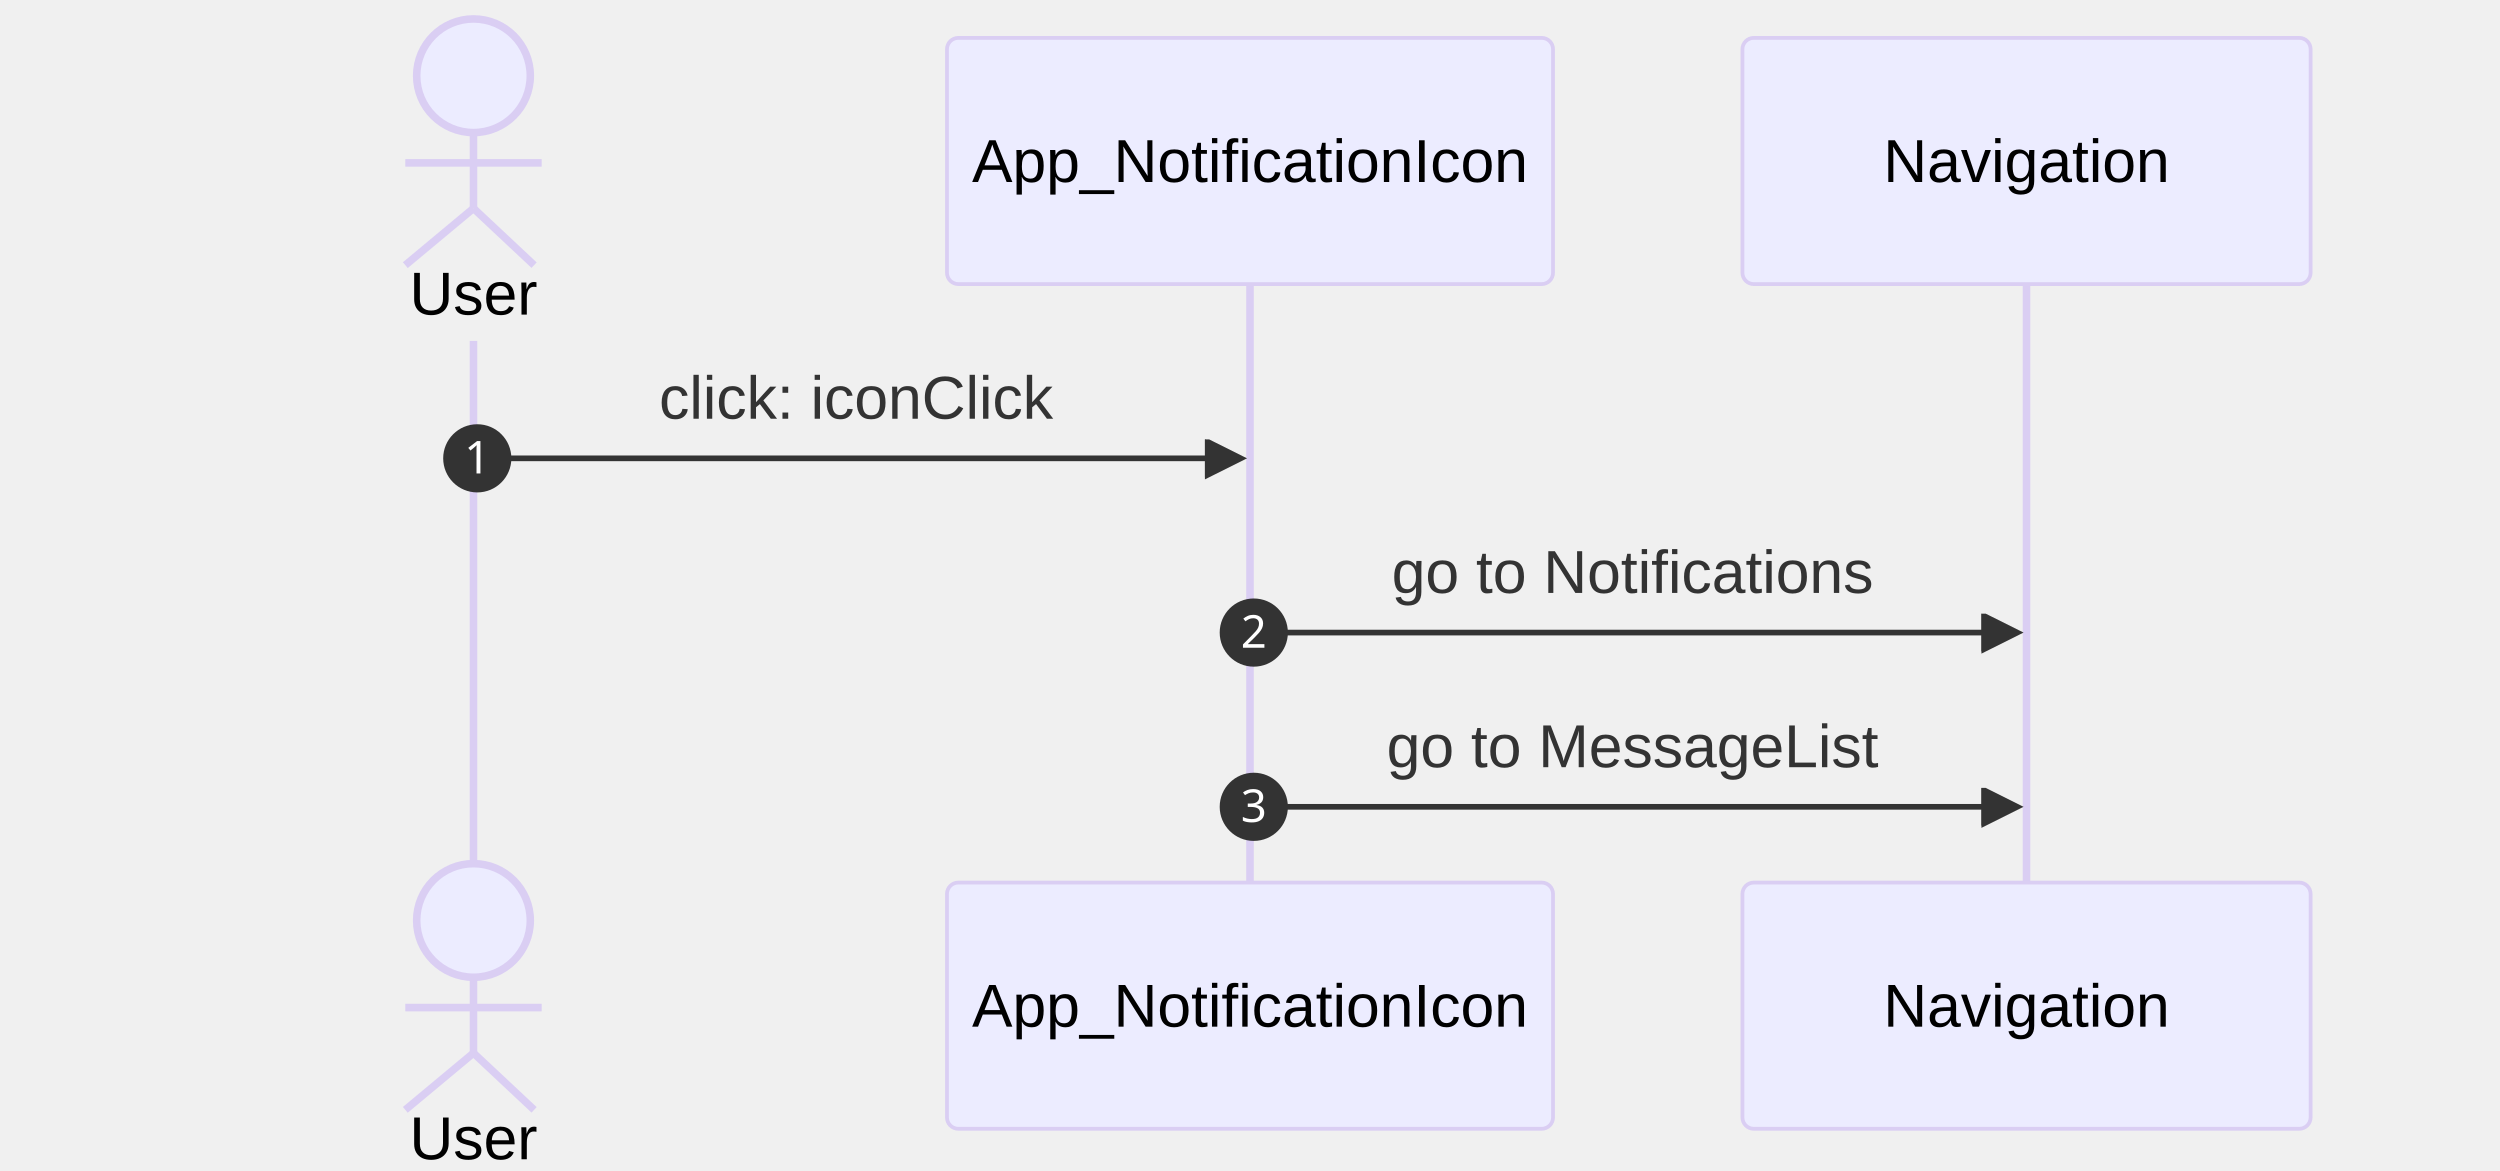
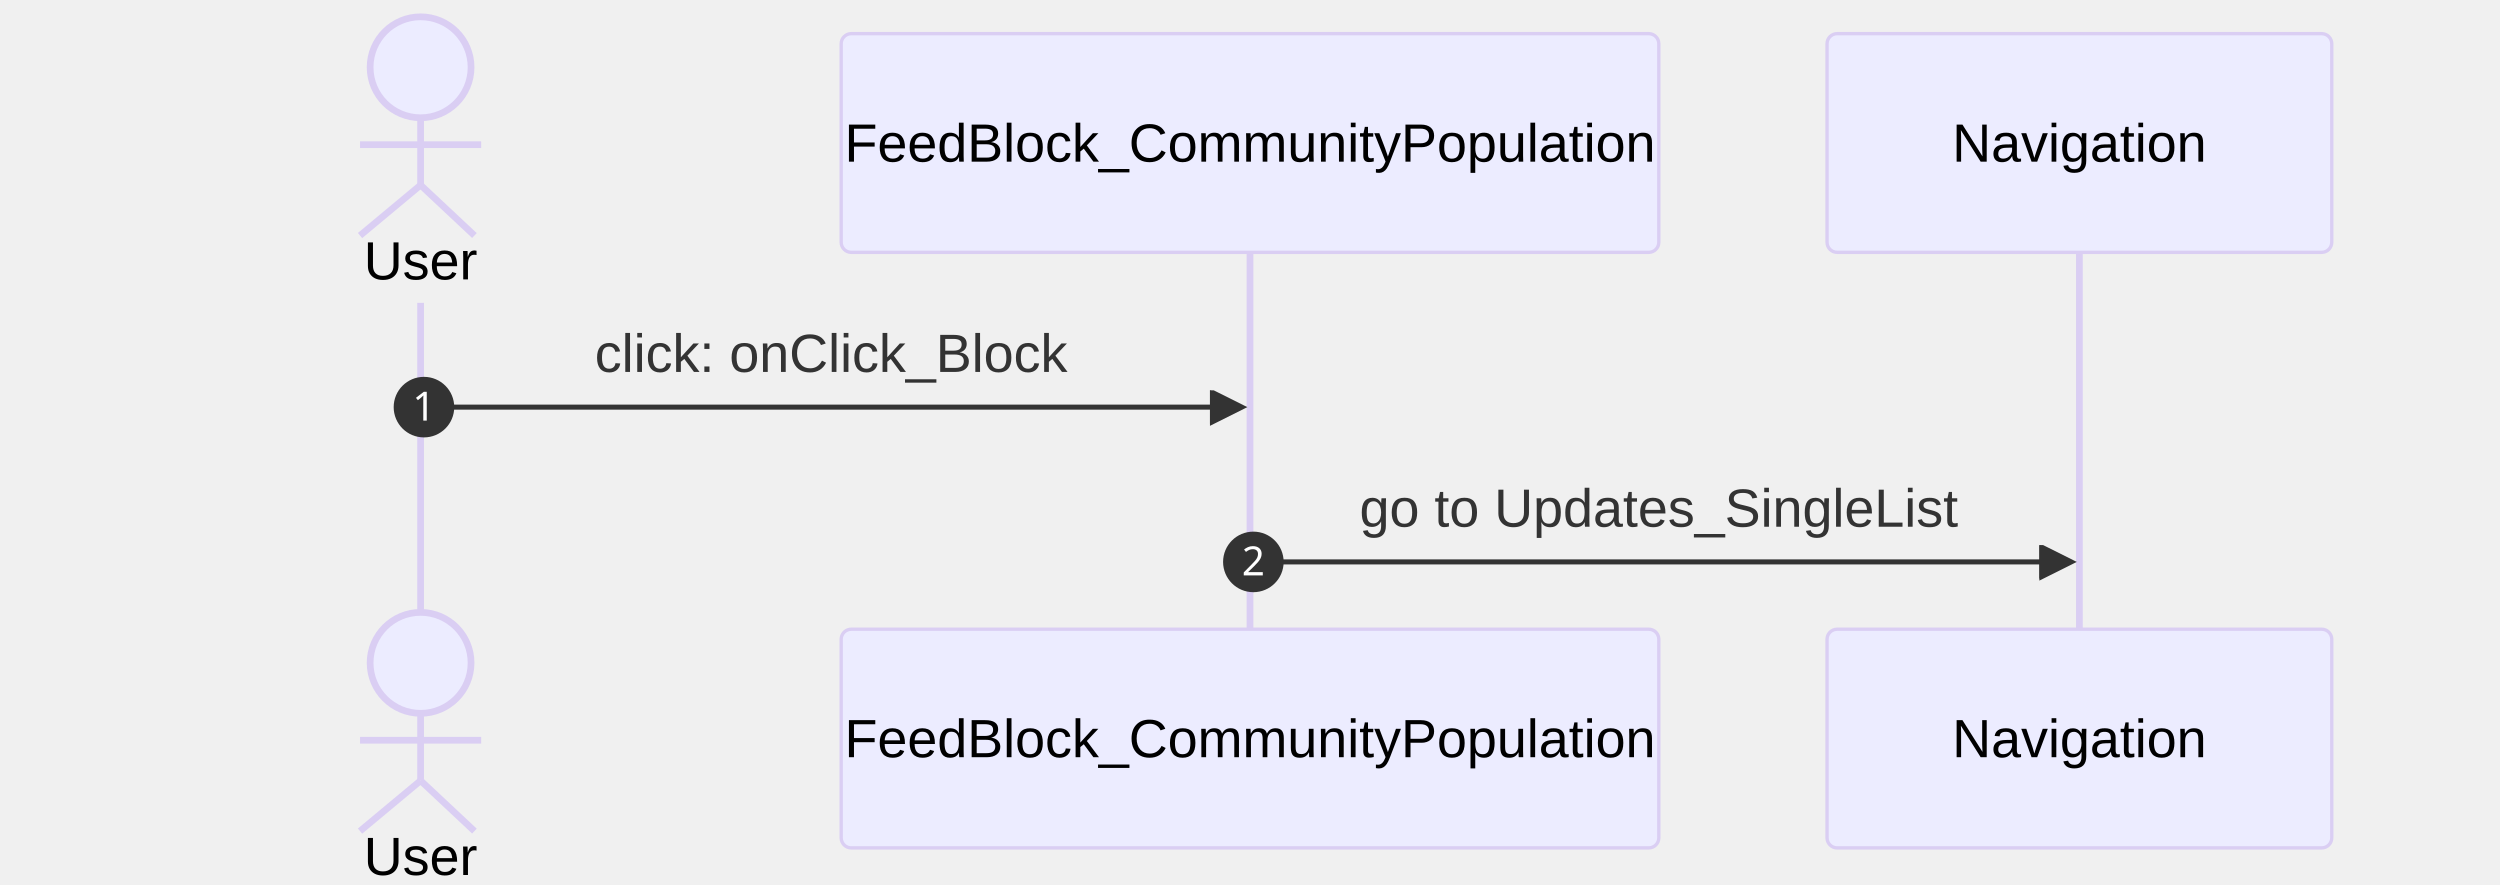
- <svg xmlns="http://www.w3.org/2000/svg" aria-roledescription="sequence" role="graphics-document document" viewBox="-50 -10 660 309" style="max-width: 660px;" width="100%" id="d">
+ <svg xmlns="http://www.w3.org/2000/svg" aria-roledescription="sequence" role="graphics-document document" viewBox="-50 -10 743 263" style="max-width: 743px;" width="100%" id="d">
  <g>
-     <rect class="actor actor-bottom" ry="3" rx="3" name="N" height="65" width="150" stroke="#666" fill="#eaeaea" y="223" x="410" />
-     <text style="text-anchor: middle; font-size: 16px; font-weight: 400;" class="actor" alignment-baseline="central" dominant-baseline="central" y="255.5" x="485">
-       <tspan dy="0" x="485">Navigation</tspan>
+     <rect class="actor actor-bottom" ry="3" rx="3" name="N" height="65" width="150" stroke="#666" fill="#eaeaea" y="177" x="493" />
+     <text style="text-anchor: middle; font-size: 16px; font-weight: 400;" class="actor" alignment-baseline="central" dominant-baseline="central" y="209.5" x="568">
+       <tspan dy="0" x="568">Navigation</tspan>
    </text>
  </g>
  <g>
-     <rect class="actor actor-bottom" ry="3" rx="3" name="B" height="65" width="160" stroke="#666" fill="#eaeaea" y="223" x="200" />
-     <text style="text-anchor: middle; font-size: 16px; font-weight: 400;" class="actor" alignment-baseline="central" dominant-baseline="central" y="255.5" x="280">
-       <tspan dy="0" x="280">App_NotificationIcon</tspan>
+     <rect class="actor actor-bottom" ry="3" rx="3" name="B" height="65" width="243" stroke="#666" fill="#eaeaea" y="177" x="200" />
+     <text style="text-anchor: middle; font-size: 16px; font-weight: 400;" class="actor" alignment-baseline="central" dominant-baseline="central" y="209.5" x="321.5">
+       <tspan dy="0" x="321.5">FeedBlock_CommunityPopulation</tspan>
    </text>
  </g>
  <g>
-     <line stroke="#999" stroke-width="0.5px" class="200" y2="223" x2="485" y1="5" x1="485" id="actor2" />
+     <line stroke="#999" stroke-width="0.5px" class="200" y2="177" x2="568" y1="5" x1="568" id="actor2" />
    <g id="root-2">
-       <rect class="actor actor-top" ry="3" rx="3" name="N" height="65" width="150" stroke="#666" fill="#eaeaea" y="0" x="410" />
-       <text style="text-anchor: middle; font-size: 16px; font-weight: 400;" class="actor" alignment-baseline="central" dominant-baseline="central" y="32.5" x="485">
-         <tspan dy="0" x="485">Navigation</tspan>
+       <rect class="actor actor-top" ry="3" rx="3" name="N" height="65" width="150" stroke="#666" fill="#eaeaea" y="0" x="493" />
+       <text style="text-anchor: middle; font-size: 16px; font-weight: 400;" class="actor" alignment-baseline="central" dominant-baseline="central" y="32.5" x="568">
+         <tspan dy="0" x="568">Navigation</tspan>
      </text>
    </g>
  </g>
  <g>
-     <line stroke="#999" stroke-width="0.5px" class="200" y2="223" x2="280" y1="5" x1="280" id="actor1" />
+     <line stroke="#999" stroke-width="0.5px" class="200" y2="177" x2="321.5" y1="5" x1="321.5" id="actor1" />
    <g id="root-1">
-       <rect class="actor actor-top" ry="3" rx="3" name="B" height="65" width="160" stroke="#666" fill="#eaeaea" y="0" x="200" />
-       <text style="text-anchor: middle; font-size: 16px; font-weight: 400;" class="actor" alignment-baseline="central" dominant-baseline="central" y="32.5" x="280">
-         <tspan dy="0" x="280">App_NotificationIcon</tspan>
+       <rect class="actor actor-top" ry="3" rx="3" name="B" height="65" width="243" stroke="#666" fill="#eaeaea" y="0" x="200" />
+       <text style="text-anchor: middle; font-size: 16px; font-weight: 400;" class="actor" alignment-baseline="central" dominant-baseline="central" y="32.5" x="321.5">
+         <tspan dy="0" x="321.5">FeedBlock_CommunityPopulation</tspan>
      </text>
    </g>
  </g>
  <style>#d{font-family:"trebuchet ms",verdana,arial,sans-serif;font-size:16px;fill:#333;}#d .error-icon{fill:#552222;}#d .error-text{fill:#552222;stroke:#552222;}#d .edge-thickness-normal{stroke-width:2px;}#d .edge-thickness-thick{stroke-width:3.5px;}#d .edge-pattern-solid{stroke-dasharray:0;}#d .edge-pattern-dashed{stroke-dasharray:3;}#d .edge-pattern-dotted{stroke-dasharray:2;}#d .marker{fill:#333333;stroke:#333333;}#d .marker.cross{stroke:#333333;}#d svg{font-family:"trebuchet ms",verdana,arial,sans-serif;font-size:16px;}#d .actor{stroke:hsl(259.626, 59.777%, 87.902%);fill:#ECECFF;}#d text.actor&gt;tspan{fill:black;stroke:none;}#d .actor-line{stroke:grey;}#d .messageLine0{stroke-width:1.5;stroke-dasharray:none;stroke:#333;}#d .messageLine1{stroke-width:1.5;stroke-dasharray:2,2;stroke:#333;}#d #arrowhead path{fill:#333;stroke:#333;}#d .sequenceNumber{fill:white;}#d #sequencenumber{fill:#333;}#d #crosshead path{fill:#333;stroke:#333;}#d .messageText{fill:#333;stroke:none;}#d .labelBox{stroke:hsl(259.626, 59.777%, 87.902%);fill:#ECECFF;}#d .labelText,#d .labelText&gt;tspan{fill:black;stroke:none;}#d .loopText,#d .loopText&gt;tspan{fill:black;stroke:none;}#d .loopLine{stroke-width:2px;stroke-dasharray:2,2;stroke:hsl(259.626, 59.777%, 87.902%);fill:hsl(259.626, 59.777%, 87.902%);}#d .note{stroke:#aaaa33;fill:#fff5ad;}#d .noteText,#d .noteText&gt;tspan{fill:black;stroke:none;}#d .activation0{fill:#f4f4f4;stroke:#666;}#d .activation1{fill:#f4f4f4;stroke:#666;}#d .activation2{fill:#f4f4f4;stroke:#666;}#d .actorPopupMenu{position:absolute;}#d .actorPopupMenuPanel{position:absolute;fill:#ECECFF;box-shadow:0px 8px 16px 0px rgba(0,0,0,0.2);filter:drop-shadow(3px 5px 2px rgb(0 0 0 / 0.4));}#d .actor-man line{stroke:hsl(259.626, 59.777%, 87.902%);fill:#ECECFF;}#d .actor-man circle,#d line{stroke:hsl(259.626, 59.777%, 87.902%);fill:#ECECFF;stroke-width:2px;}#d :root{--mermaid-font-family:"trebuchet ms",verdana,arial,sans-serif;}</style>
  <g />
  <defs>
    <symbol height="24" width="24" id="computer">
      <path d="M2 2v13h20v-13h-20zm18 11h-16v-9h16v9zm-10.228 6l.466-1h3.524l.467 1h-4.457zm14.228 3h-24l2-6h2.104l-1.33 4h18.45l-1.297-4h2.073l2 6zm-5-10h-14v-7h14v7z" transform="scale(.5)" />
    </symbol>
  </defs>
  <defs>
    <symbol clip-rule="evenodd" fill-rule="evenodd" id="database">
      <path d="M12.258.001l.256.004.255.005.253.008.251.01.249.012.247.015.246.016.242.019.241.02.239.023.236.024.233.027.231.028.229.031.225.032.223.034.22.036.217.038.214.04.211.041.208.043.205.045.201.046.198.048.194.05.191.051.187.053.183.054.18.056.175.057.172.059.168.06.163.061.16.063.155.064.15.066.074.033.073.033.071.034.07.034.069.035.068.035.067.035.066.035.064.036.064.036.062.036.06.036.06.037.058.037.058.037.055.038.055.038.053.038.052.038.051.039.05.039.048.039.047.039.045.04.044.04.043.04.041.04.04.041.039.041.037.041.036.041.034.041.033.042.032.042.03.042.029.042.027.042.026.043.024.043.023.043.021.043.02.043.018.044.017.043.015.044.013.044.012.044.011.045.009.044.007.045.006.045.004.045.002.045.001.045v17l-.001.045-.002.045-.004.045-.006.045-.007.045-.009.044-.011.045-.012.044-.013.044-.015.044-.017.043-.018.044-.02.043-.021.043-.023.043-.024.043-.026.043-.027.042-.029.042-.03.042-.032.042-.033.042-.034.041-.036.041-.037.041-.039.041-.04.041-.041.04-.043.04-.044.04-.045.04-.047.039-.048.039-.05.039-.051.039-.052.038-.053.038-.055.038-.055.038-.058.037-.058.037-.06.037-.06.036-.062.036-.064.036-.064.036-.066.035-.067.035-.068.035-.069.035-.07.034-.071.034-.073.033-.074.033-.15.066-.155.064-.16.063-.163.061-.168.06-.172.059-.175.057-.18.056-.183.054-.187.053-.191.051-.194.05-.198.048-.201.046-.205.045-.208.043-.211.041-.214.04-.217.038-.22.036-.223.034-.225.032-.229.031-.231.028-.233.027-.236.024-.239.023-.241.02-.242.019-.246.016-.247.015-.249.012-.251.01-.253.008-.255.005-.256.004-.258.001-.258-.001-.256-.004-.255-.005-.253-.008-.251-.01-.249-.012-.247-.015-.245-.016-.243-.019-.241-.02-.238-.023-.236-.024-.234-.027-.231-.028-.228-.031-.226-.032-.223-.034-.22-.036-.217-.038-.214-.04-.211-.041-.208-.043-.204-.045-.201-.046-.198-.048-.195-.05-.19-.051-.187-.053-.184-.054-.179-.056-.176-.057-.172-.059-.167-.06-.164-.061-.159-.063-.155-.064-.151-.066-.074-.033-.072-.033-.072-.034-.07-.034-.069-.035-.068-.035-.067-.035-.066-.035-.064-.036-.063-.036-.062-.036-.061-.036-.06-.037-.058-.037-.057-.037-.056-.038-.055-.038-.053-.038-.052-.038-.051-.039-.049-.039-.049-.039-.046-.039-.046-.04-.044-.04-.043-.04-.041-.04-.04-.041-.039-.041-.037-.041-.036-.041-.034-.041-.033-.042-.032-.042-.03-.042-.029-.042-.027-.042-.026-.043-.024-.043-.023-.043-.021-.043-.02-.043-.018-.044-.017-.043-.015-.044-.013-.044-.012-.044-.011-.045-.009-.044-.007-.045-.006-.045-.004-.045-.002-.045-.001-.045v-17l.001-.045.002-.045.004-.045.006-.045.007-.045.009-.044.011-.045.012-.044.013-.044.015-.044.017-.043.018-.044.02-.043.021-.043.023-.043.024-.043.026-.043.027-.042.029-.042.03-.042.032-.042.033-.042.034-.041.036-.041.037-.041.039-.041.04-.041.041-.04.043-.04.044-.04.046-.04.046-.039.049-.039.049-.039.051-.039.052-.038.053-.038.055-.038.056-.038.057-.037.058-.037.06-.037.061-.036.062-.036.063-.036.064-.036.066-.035.067-.035.068-.035.069-.035.07-.034.072-.034.072-.033.074-.033.151-.066.155-.064.159-.063.164-.061.167-.06.172-.059.176-.057.179-.056.184-.054.187-.053.19-.051.195-.05.198-.048.201-.046.204-.045.208-.043.211-.041.214-.04.217-.038.22-.036.223-.034.226-.032.228-.031.231-.028.234-.027.236-.024.238-.023.241-.02.243-.019.245-.016.247-.015.249-.012.251-.01.253-.008.255-.005.256-.004.258-.001.258.001zm-9.258 20.499v.01l.001.021.003.021.004.022.005.021.006.022.007.022.009.023.01.022.011.023.012.023.013.023.015.023.016.024.017.023.018.024.019.024.021.024.022.025.023.024.024.025.052.049.056.05.061.051.066.051.07.051.075.051.079.052.084.052.088.052.092.052.097.052.102.051.105.052.11.052.114.051.119.051.123.051.127.05.131.05.135.05.139.048.144.049.147.047.152.047.155.047.16.045.163.045.167.043.171.043.176.041.178.041.183.039.187.039.19.037.194.035.197.035.202.033.204.031.209.03.212.029.216.027.219.025.222.024.226.021.23.02.233.018.236.016.24.015.243.012.246.01.249.008.253.005.256.004.259.001.26-.001.257-.004.254-.005.25-.008.247-.011.244-.012.241-.014.237-.016.233-.018.231-.021.226-.021.224-.024.22-.026.216-.027.212-.028.21-.031.205-.031.202-.034.198-.034.194-.036.191-.037.187-.039.183-.04.179-.04.175-.042.172-.043.168-.044.163-.045.16-.046.155-.046.152-.047.148-.048.143-.049.139-.049.136-.05.131-.05.126-.05.123-.051.118-.052.114-.051.11-.052.106-.052.101-.052.096-.052.092-.052.088-.053.083-.051.079-.052.074-.052.07-.051.065-.051.06-.051.056-.05.051-.05.023-.024.023-.025.021-.024.02-.024.019-.024.018-.024.017-.024.015-.023.014-.024.013-.023.012-.023.01-.023.01-.022.008-.022.006-.022.006-.022.004-.022.004-.021.001-.021.001-.021v-4.127l-.077.055-.08.053-.083.054-.085.053-.087.052-.09.052-.093.051-.095.05-.097.05-.1.049-.102.049-.105.048-.106.047-.109.047-.111.046-.114.045-.115.045-.118.044-.12.043-.122.042-.124.042-.126.041-.128.04-.13.04-.132.038-.134.038-.135.037-.138.037-.139.035-.142.035-.143.034-.144.033-.147.032-.148.031-.15.03-.151.03-.153.029-.154.027-.156.027-.158.026-.159.025-.161.024-.162.023-.163.022-.165.021-.166.02-.167.019-.169.018-.169.017-.171.016-.173.015-.173.014-.175.013-.175.012-.177.011-.178.01-.179.008-.179.008-.181.006-.182.005-.182.004-.184.003-.184.002h-.37l-.184-.002-.184-.003-.182-.004-.182-.005-.181-.006-.179-.008-.179-.008-.178-.01-.176-.011-.176-.012-.175-.013-.173-.014-.172-.015-.171-.016-.17-.017-.169-.018-.167-.019-.166-.02-.165-.021-.163-.022-.162-.023-.161-.024-.159-.025-.157-.026-.156-.027-.155-.027-.153-.029-.151-.03-.15-.03-.148-.031-.146-.032-.145-.033-.143-.034-.141-.035-.14-.035-.137-.037-.136-.037-.134-.038-.132-.038-.13-.04-.128-.04-.126-.041-.124-.042-.122-.042-.12-.044-.117-.043-.116-.045-.113-.045-.112-.046-.109-.047-.106-.047-.105-.048-.102-.049-.1-.049-.097-.05-.095-.05-.093-.052-.09-.051-.087-.052-.085-.053-.083-.054-.08-.054-.077-.054v4.127zm0-5.654v.011l.001.021.003.021.004.021.005.022.006.022.007.022.009.022.01.022.011.023.012.023.013.023.015.024.016.023.017.024.018.024.019.024.021.024.022.024.023.025.024.024.052.05.056.05.061.05.066.051.07.051.075.052.079.051.084.052.088.052.092.052.097.052.102.052.105.052.11.051.114.051.119.052.123.05.127.051.131.05.135.049.139.049.144.048.147.048.152.047.155.046.16.045.163.045.167.044.171.042.176.042.178.04.183.04.187.038.19.037.194.036.197.034.202.033.204.032.209.03.212.028.216.027.219.025.222.024.226.022.23.02.233.018.236.016.24.014.243.012.246.01.249.008.253.006.256.003.259.001.26-.001.257-.003.254-.006.25-.008.247-.01.244-.012.241-.015.237-.016.233-.018.231-.02.226-.022.224-.024.22-.025.216-.027.212-.029.21-.03.205-.032.202-.033.198-.035.194-.036.191-.037.187-.039.183-.039.179-.041.175-.042.172-.043.168-.044.163-.045.16-.045.155-.047.152-.047.148-.048.143-.048.139-.05.136-.049.131-.05.126-.051.123-.051.118-.051.114-.052.11-.052.106-.052.101-.052.096-.052.092-.052.088-.052.083-.052.079-.052.074-.051.07-.052.065-.051.06-.05.056-.051.051-.049.023-.025.023-.024.021-.025.02-.024.019-.024.018-.024.017-.024.015-.023.014-.023.013-.024.012-.022.01-.023.01-.023.008-.022.006-.022.006-.022.004-.021.004-.022.001-.021.001-.021v-4.139l-.077.054-.08.054-.083.054-.085.052-.087.053-.09.051-.093.051-.095.051-.097.05-.1.049-.102.049-.105.048-.106.047-.109.047-.111.046-.114.045-.115.044-.118.044-.12.044-.122.042-.124.042-.126.041-.128.04-.13.039-.132.039-.134.038-.135.037-.138.036-.139.036-.142.035-.143.033-.144.033-.147.033-.148.031-.15.03-.151.03-.153.028-.154.028-.156.027-.158.026-.159.025-.161.024-.162.023-.163.022-.165.021-.166.02-.167.019-.169.018-.169.017-.171.016-.173.015-.173.014-.175.013-.175.012-.177.011-.178.009-.179.009-.179.007-.181.007-.182.005-.182.004-.184.003-.184.002h-.37l-.184-.002-.184-.003-.182-.004-.182-.005-.181-.007-.179-.007-.179-.009-.178-.009-.176-.011-.176-.012-.175-.013-.173-.014-.172-.015-.171-.016-.17-.017-.169-.018-.167-.019-.166-.02-.165-.021-.163-.022-.162-.023-.161-.024-.159-.025-.157-.026-.156-.027-.155-.028-.153-.028-.151-.03-.15-.03-.148-.031-.146-.033-.145-.033-.143-.033-.141-.035-.14-.036-.137-.036-.136-.037-.134-.038-.132-.039-.13-.039-.128-.04-.126-.041-.124-.042-.122-.043-.12-.043-.117-.044-.116-.044-.113-.046-.112-.046-.109-.046-.106-.047-.105-.048-.102-.049-.1-.049-.097-.05-.095-.051-.093-.051-.09-.051-.087-.053-.085-.052-.083-.054-.08-.054-.077-.054v4.139zm0-5.666v.011l.001.02.003.022.004.021.005.022.006.021.007.022.009.023.01.022.011.023.012.023.013.023.015.023.016.024.017.024.018.023.019.024.021.025.022.024.023.024.024.025.052.05.056.05.061.05.066.051.07.051.075.052.079.051.084.052.088.052.092.052.097.052.102.052.105.051.11.052.114.051.119.051.123.051.127.05.131.05.135.05.139.049.144.048.147.048.152.047.155.046.16.045.163.045.167.043.171.043.176.042.178.04.183.04.187.038.19.037.194.036.197.034.202.033.204.032.209.03.212.028.216.027.219.025.222.024.226.021.23.02.233.018.236.017.24.014.243.012.246.01.249.008.253.006.256.003.259.001.26-.001.257-.003.254-.006.25-.008.247-.01.244-.013.241-.014.237-.016.233-.018.231-.02.226-.022.224-.024.22-.025.216-.027.212-.029.21-.03.205-.032.202-.033.198-.035.194-.036.191-.037.187-.039.183-.039.179-.041.175-.042.172-.043.168-.044.163-.045.16-.045.155-.047.152-.047.148-.048.143-.049.139-.049.136-.049.131-.051.126-.05.123-.051.118-.052.114-.051.11-.052.106-.052.101-.052.096-.052.092-.052.088-.052.083-.052.079-.052.074-.052.07-.051.065-.051.06-.051.056-.05.051-.049.023-.025.023-.025.021-.024.02-.024.019-.024.018-.024.017-.024.015-.023.014-.024.013-.023.012-.023.01-.022.01-.023.008-.022.006-.022.006-.022.004-.022.004-.021.001-.021.001-.021v-4.153l-.077.054-.08.054-.083.053-.085.053-.087.053-.09.051-.093.051-.095.051-.097.05-.1.049-.102.048-.105.048-.106.048-.109.046-.111.046-.114.046-.115.044-.118.044-.12.043-.122.043-.124.042-.126.041-.128.04-.13.039-.132.039-.134.038-.135.037-.138.036-.139.036-.142.034-.143.034-.144.033-.147.032-.148.032-.15.03-.151.03-.153.028-.154.028-.156.027-.158.026-.159.024-.161.024-.162.023-.163.023-.165.021-.166.02-.167.019-.169.018-.169.017-.171.016-.173.015-.173.014-.175.013-.175.012-.177.01-.178.01-.179.009-.179.007-.181.006-.182.006-.182.004-.184.003-.184.001-.185.001-.185-.001-.184-.001-.184-.003-.182-.004-.182-.006-.181-.006-.179-.007-.179-.009-.178-.01-.176-.01-.176-.012-.175-.013-.173-.014-.172-.015-.171-.016-.17-.017-.169-.018-.167-.019-.166-.02-.165-.021-.163-.023-.162-.023-.161-.024-.159-.024-.157-.026-.156-.027-.155-.028-.153-.028-.151-.03-.15-.03-.148-.032-.146-.032-.145-.033-.143-.034-.141-.034-.14-.036-.137-.036-.136-.037-.134-.038-.132-.039-.13-.039-.128-.041-.126-.041-.124-.041-.122-.043-.12-.043-.117-.044-.116-.044-.113-.046-.112-.046-.109-.046-.106-.048-.105-.048-.102-.048-.1-.05-.097-.049-.095-.051-.093-.051-.09-.052-.087-.052-.085-.053-.083-.053-.08-.054-.077-.054v4.153zm8.74-8.179l-.257.004-.254.005-.25.008-.247.011-.244.012-.241.014-.237.016-.233.018-.231.021-.226.022-.224.023-.22.026-.216.027-.212.028-.21.031-.205.032-.202.033-.198.034-.194.036-.191.038-.187.038-.183.04-.179.041-.175.042-.172.043-.168.043-.163.045-.16.046-.155.046-.152.048-.148.048-.143.048-.139.049-.136.05-.131.05-.126.051-.123.051-.118.051-.114.052-.11.052-.106.052-.101.052-.096.052-.092.052-.088.052-.083.052-.079.052-.074.051-.07.052-.065.051-.06.05-.056.05-.051.05-.023.025-.023.024-.021.024-.02.025-.019.024-.018.024-.017.023-.015.024-.014.023-.013.023-.012.023-.01.023-.01.022-.008.022-.006.023-.006.021-.004.022-.004.021-.001.021-.001.021.001.021.001.021.004.021.004.022.006.021.006.023.008.022.01.022.01.023.012.023.013.023.014.023.015.024.017.023.018.024.019.024.02.025.021.024.023.024.023.025.051.05.056.05.06.05.065.051.07.052.074.051.079.052.083.052.088.052.092.052.096.052.101.052.106.052.11.052.114.052.118.051.123.051.126.051.131.05.136.05.139.049.143.048.148.048.152.048.155.046.16.046.163.045.168.043.172.043.175.042.179.041.183.04.187.038.191.038.194.036.198.034.202.033.205.032.21.031.212.028.216.027.22.026.224.023.226.022.231.021.233.018.237.016.241.014.244.012.247.011.25.008.254.005.257.004.26.001.26-.001.257-.004.254-.005.25-.008.247-.011.244-.012.241-.014.237-.016.233-.018.231-.021.226-.022.224-.023.22-.026.216-.027.212-.028.21-.031.205-.032.202-.033.198-.034.194-.036.191-.038.187-.038.183-.04.179-.041.175-.042.172-.043.168-.043.163-.045.16-.046.155-.046.152-.048.148-.048.143-.048.139-.049.136-.05.131-.05.126-.051.123-.051.118-.051.114-.052.11-.052.106-.052.101-.052.096-.052.092-.052.088-.052.083-.052.079-.052.074-.051.07-.052.065-.051.06-.05.056-.05.051-.05.023-.025.023-.024.021-.024.02-.025.019-.024.018-.024.017-.023.015-.024.014-.023.013-.023.012-.023.01-.023.01-.022.008-.022.006-.023.006-.021.004-.022.004-.021.001-.021.001-.021-.001-.021-.001-.021-.004-.021-.004-.022-.006-.021-.006-.023-.008-.022-.01-.022-.01-.023-.012-.023-.013-.023-.014-.023-.015-.024-.017-.023-.018-.024-.019-.024-.02-.025-.021-.024-.023-.024-.023-.025-.051-.05-.056-.05-.06-.05-.065-.051-.07-.052-.074-.051-.079-.052-.083-.052-.088-.052-.092-.052-.096-.052-.101-.052-.106-.052-.11-.052-.114-.052-.118-.051-.123-.051-.126-.051-.131-.05-.136-.05-.139-.049-.143-.048-.148-.048-.152-.048-.155-.046-.16-.046-.163-.045-.168-.043-.172-.043-.175-.042-.179-.041-.183-.04-.187-.038-.191-.038-.194-.036-.198-.034-.202-.033-.205-.032-.21-.031-.212-.028-.216-.027-.22-.026-.224-.023-.226-.022-.231-.021-.233-.018-.237-.016-.241-.014-.244-.012-.247-.011-.25-.008-.254-.005-.257-.004-.26-.001-.26.001z" transform="scale(.5)" />
    </symbol>
  </defs>
  <defs>
    <symbol height="24" width="24" id="clock">
      <path d="M12 2c5.514 0 10 4.486 10 10s-4.486 10-10 10-10-4.486-10-10 4.486-10 10-10zm0-2c-6.627 0-12 5.373-12 12s5.373 12 12 12 12-5.373 12-12-5.373-12-12-12zm5.848 12.459c.202.038.202.333.001.372-1.907.361-6.045 1.111-6.547 1.111-.719 0-1.301-.582-1.301-1.301 0-.512.77-5.447 1.125-7.445.034-.192.312-.181.343.014l.985 6.238 5.394 1.011z" transform="scale(.5)" />
    </symbol>
  </defs>
  <defs>
    <marker orient="auto" markerHeight="12" markerWidth="12" markerUnits="userSpaceOnUse" refY="5" refX="7.9" id="arrowhead">
      <path d="M 0 0 L 10 5 L 0 10 z" />
    </marker>
  </defs>
  <defs>
    <marker refY="4.5" refX="4" orient="auto" markerHeight="8" markerWidth="15" id="crosshead">
      <path style="stroke-dasharray: 0, 0;" d="M 1,2 L 6,7 M 6,2 L 1,7" stroke-width="1pt" stroke="#000000" fill="none" />
    </marker>
  </defs>
  <defs>
    <marker orient="auto" markerHeight="28" markerWidth="20" refY="7" refX="15.5" id="filled-head">
      <path d="M 18,7 L9,13 L14,7 L9,1 Z" />
    </marker>
  </defs>
  <defs>
    <marker orient="auto" markerHeight="40" markerWidth="60" refY="15" refX="15" id="sequencenumber">
      <circle r="6" cy="15" cx="15" />
    </marker>
  </defs>
-   <line stroke="#999" stroke-width="0.5px" class="200" y2="223" x2="75" y1="80" x1="75" id="actor0" />
+   <line stroke="#999" stroke-width="0.5px" class="200" y2="177" x2="75" y1="80" x1="75" id="actor0" />
  <g name="U" class="actor-man actor-top">
    <line y2="45" x2="75" y1="25" x1="75" id="actor-man-torso0" />
    <line y2="33" x2="93" y1="33" x1="57" id="actor-man-arms0" />
    <line y2="45" x2="75" y1="60" x1="57" />
    <line y2="60" x2="91" y1="45" x1="75" />
    <circle height="65" width="150" r="15" cy="10" cx="75" />
    <text style="text-anchor: middle; font-size: 16px; font-weight: 400;" class="actor" alignment-baseline="central" dominant-baseline="central" y="67.5" x="75">
      <tspan dy="0" x="75">User</tspan>
    </text>
  </g>
-   <text style="font-size: 16px; font-weight: 400;" dy="1em" class="messageText" alignment-baseline="middle" dominant-baseline="middle" text-anchor="middle" y="80" x="176">click: iconClick</text>
-   <line style="fill: none;" marker-start="url(#sequencenumber)" marker-end="url(#arrowhead)" stroke="none" stroke-width="2" class="messageLine0" y2="111" x2="276" y1="111" x1="76" />
+   <text style="font-size: 16px; font-weight: 400;" dy="1em" class="messageText" alignment-baseline="middle" dominant-baseline="middle" text-anchor="middle" y="80" x="197">click: onClick_Block</text>
+   <line style="fill: none;" marker-start="url(#sequencenumber)" marker-end="url(#arrowhead)" stroke="none" stroke-width="2" class="messageLine0" y2="111" x2="317.5" y1="111" x1="76" />
  <text class="sequenceNumber" text-anchor="middle" font-size="12px" font-family="sans-serif" y="115" x="76">1</text>
-   <text style="font-size: 16px; font-weight: 400;" dy="1em" class="messageText" alignment-baseline="middle" dominant-baseline="middle" text-anchor="middle" y="126" x="381">go to Notifications</text>
-   <line style="fill: none;" marker-start="url(#sequencenumber)" marker-end="url(#arrowhead)" stroke="none" stroke-width="2" class="messageLine0" y2="157" x2="481" y1="157" x1="281" />
-   <text class="sequenceNumber" text-anchor="middle" font-size="12px" font-family="sans-serif" y="161" x="281">2</text>
-   <text style="font-size: 16px; font-weight: 400;" dy="1em" class="messageText" alignment-baseline="middle" dominant-baseline="middle" text-anchor="middle" y="172" x="381">go to MessageList</text>
-   <line style="fill: none;" marker-start="url(#sequencenumber)" marker-end="url(#arrowhead)" stroke="none" stroke-width="2" class="messageLine0" y2="203" x2="481" y1="203" x1="281" />
-   <text class="sequenceNumber" text-anchor="middle" font-size="12px" font-family="sans-serif" y="207" x="281">3</text>
+   <text style="font-size: 16px; font-weight: 400;" dy="1em" class="messageText" alignment-baseline="middle" dominant-baseline="middle" text-anchor="middle" y="126" x="443">go to Updates_SingleList</text>
+   <line style="fill: none;" marker-start="url(#sequencenumber)" marker-end="url(#arrowhead)" stroke="none" stroke-width="2" class="messageLine0" y2="157" x2="564" y1="157" x1="322.5" />
+   <text class="sequenceNumber" text-anchor="middle" font-size="12px" font-family="sans-serif" y="161" x="322.5">2</text>
  <g name="U" class="actor-man actor-bottom">
-     <line y2="268" x2="75" y1="248" x1="75" id="actor-man-torso2" />
-     <line y2="256" x2="93" y1="256" x1="57" id="actor-man-arms2" />
-     <line y2="268" x2="75" y1="283" x1="57" />
-     <line y2="283" x2="91" y1="268" x1="75" />
-     <circle height="65" width="150" r="15" cy="233" cx="75" />
-     <text style="text-anchor: middle; font-size: 16px; font-weight: 400;" class="actor" alignment-baseline="central" dominant-baseline="central" y="290.5" x="75">
+     <line y2="222" x2="75" y1="202" x1="75" id="actor-man-torso2" />
+     <line y2="210" x2="93" y1="210" x1="57" id="actor-man-arms2" />
+     <line y2="222" x2="75" y1="237" x1="57" />
+     <line y2="237" x2="91" y1="222" x1="75" />
+     <circle height="65" width="150" r="15" cy="187" cx="75" />
+     <text style="text-anchor: middle; font-size: 16px; font-weight: 400;" class="actor" alignment-baseline="central" dominant-baseline="central" y="244.5" x="75">
      <tspan dy="0" x="75">User</tspan>
    </text>
  </g>
</svg>
